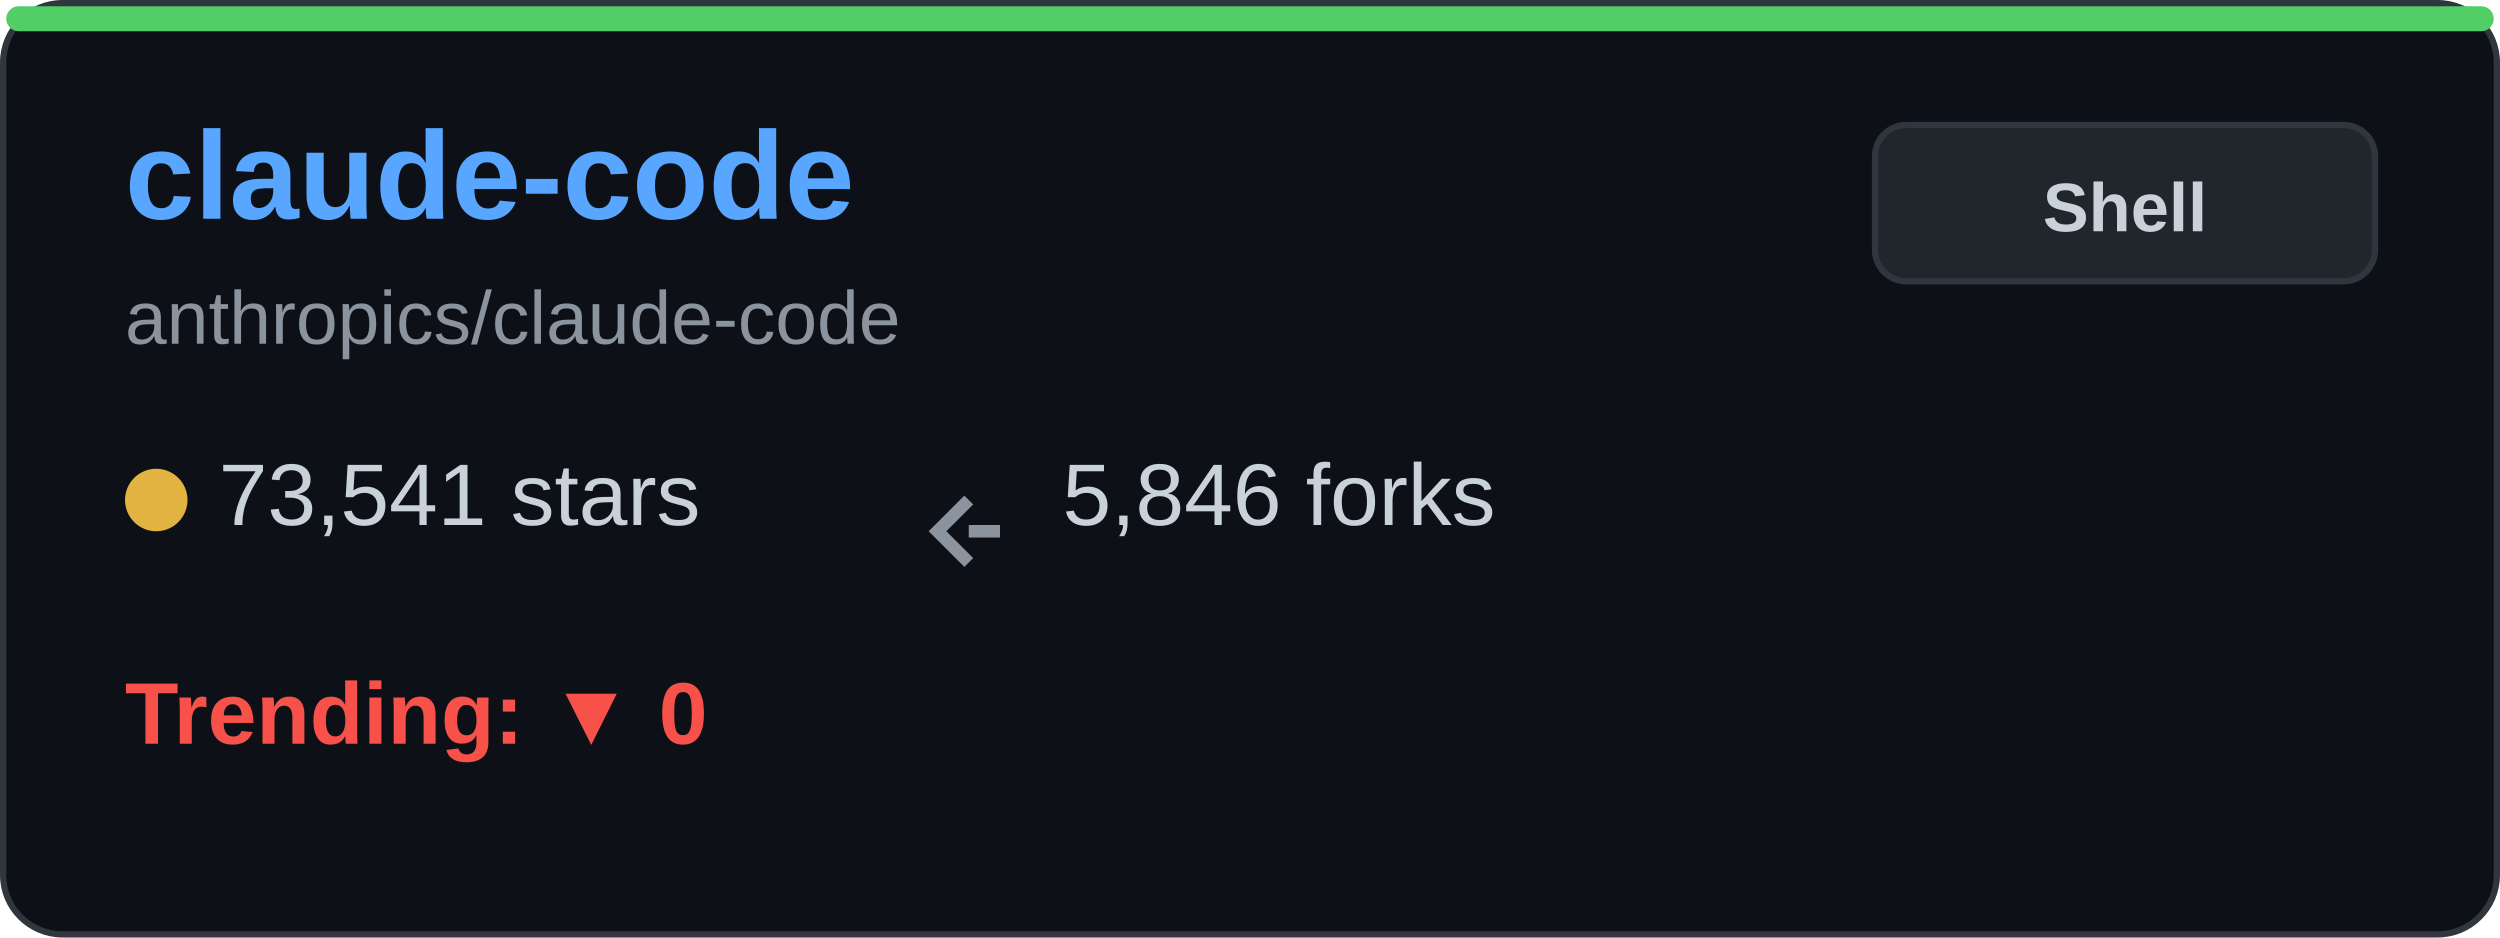
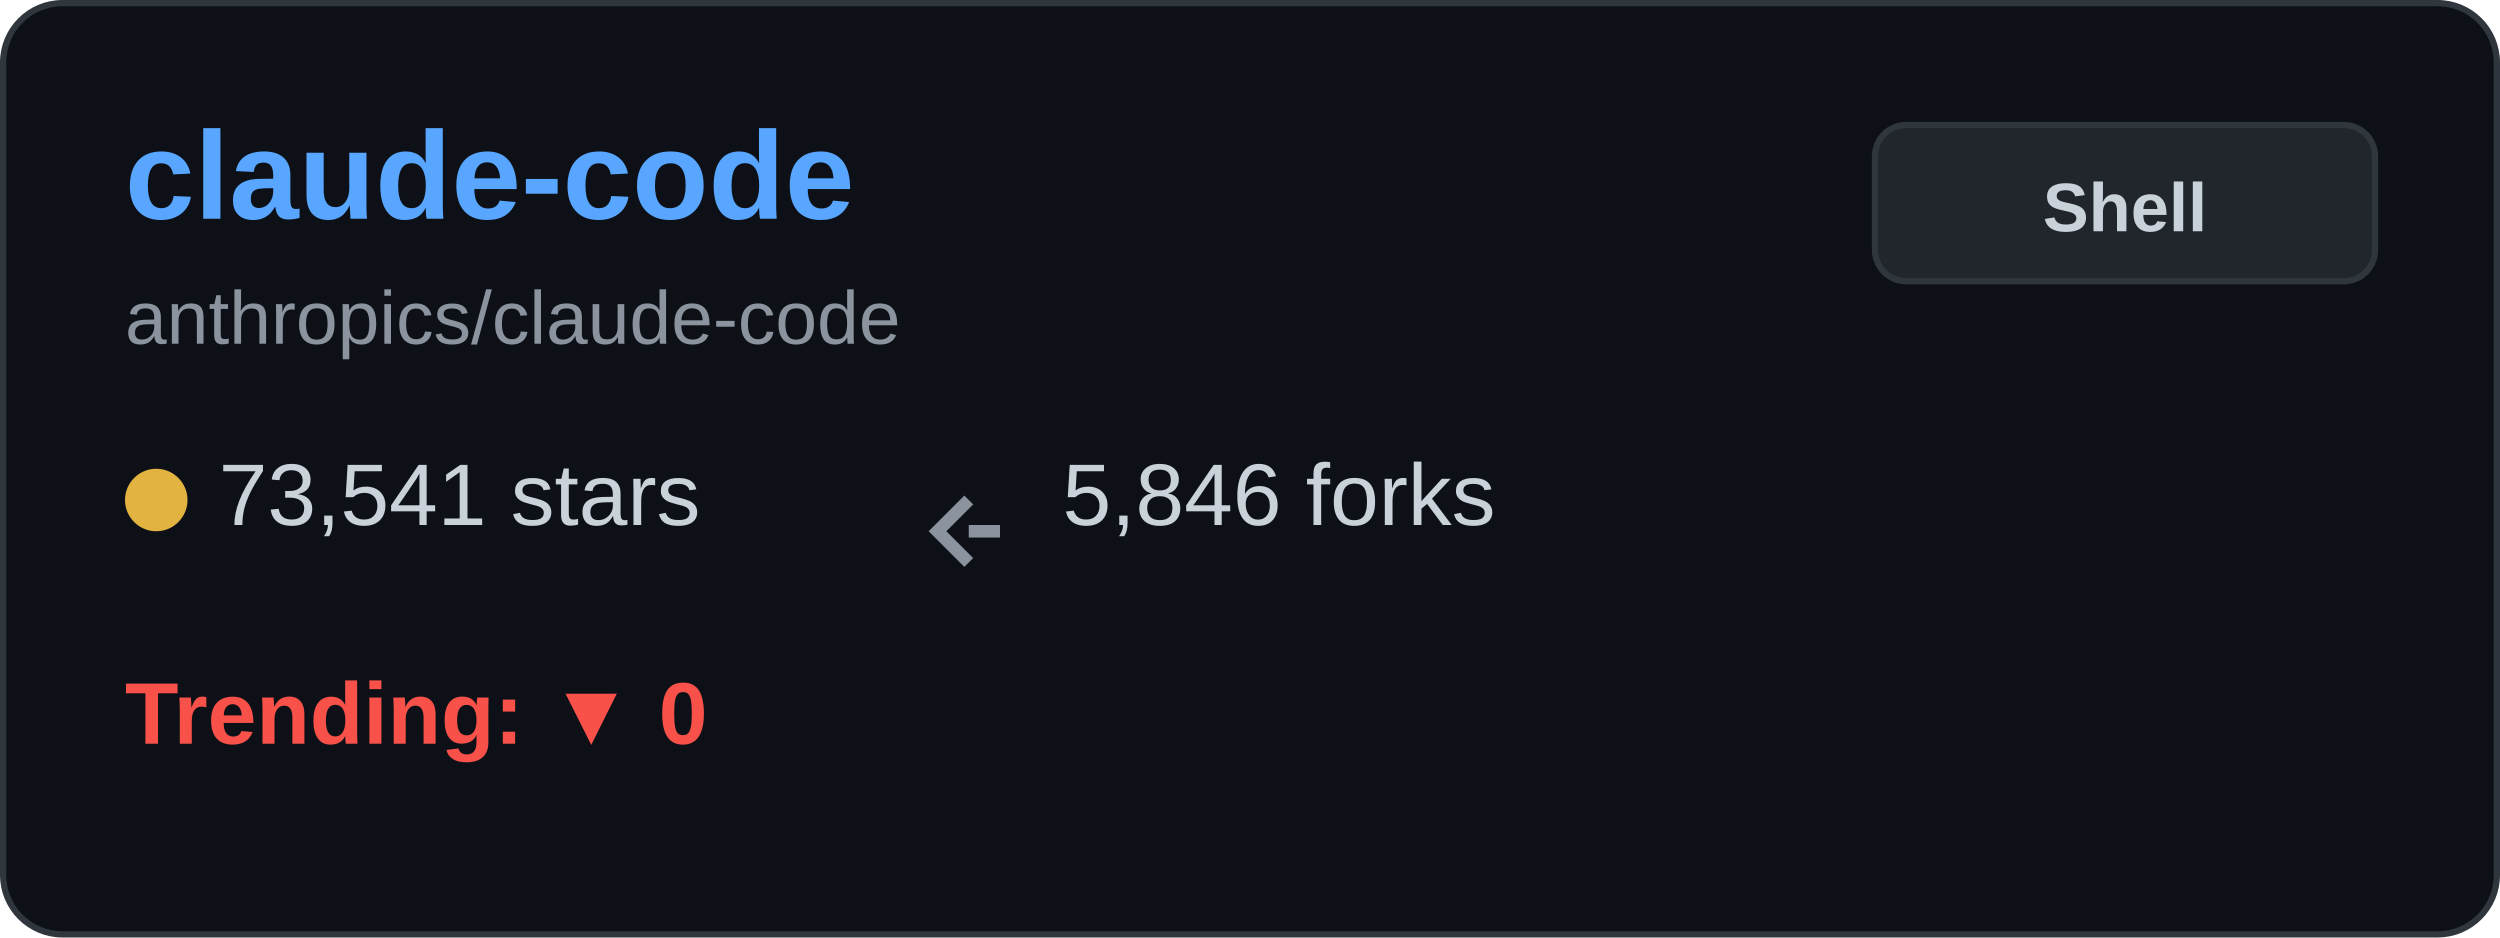
<svg xmlns="http://www.w3.org/2000/svg" width="400" height="150" viewBox="0 0 400 150" fill="none">
  <rect x="0.5" y="0.5" width="399" height="149" rx="9.5" fill="#0d1117" stroke="#30363d" />
-   <rect x="1" y="1" width="398" height="4" rx="2" fill="#51cf66" />
  <text x="20" y="35" font-family="Arial, sans-serif" font-size="20" font-weight="bold" fill="#58a6ff">claude-code</text>
  <text x="20" y="55" font-family="Arial, sans-serif" font-size="12" fill="#8b949e">anthropics/claude-code</text>
  <g transform="translate(20, 80)">
    <circle cx="5" cy="0" r="5" fill="#e3b341" />
    <text x="15" y="4" font-family="Arial, sans-serif" font-size="14" fill="#c9d1d9">73,541 stars</text>
  </g>
  <g transform="translate(150, 80)">
    <path d="M5 0 L0 5 L5 10 M5 5 L10 5" stroke="#8b949e" stroke-width="2" fill="none" />
    <text x="20" y="4" font-family="Arial, sans-serif" font-size="14" fill="#c9d1d9">5,846 forks</text>
  </g>
  <g transform="translate(20, 115)">
    <text x="0" y="4" font-family="Arial, sans-serif" font-size="14" font-weight="bold" fill="#f85149">Trending: ▼ 0</text>
  </g>
  <rect x="300" y="20" width="80" height="25" rx="5" fill="#21262d" stroke="#30363d" />
  <text x="340" y="37" font-family="Arial, sans-serif" font-size="11" font-weight="bold" fill="#c9d1d9" text-anchor="middle">Shell</text>
</svg>
